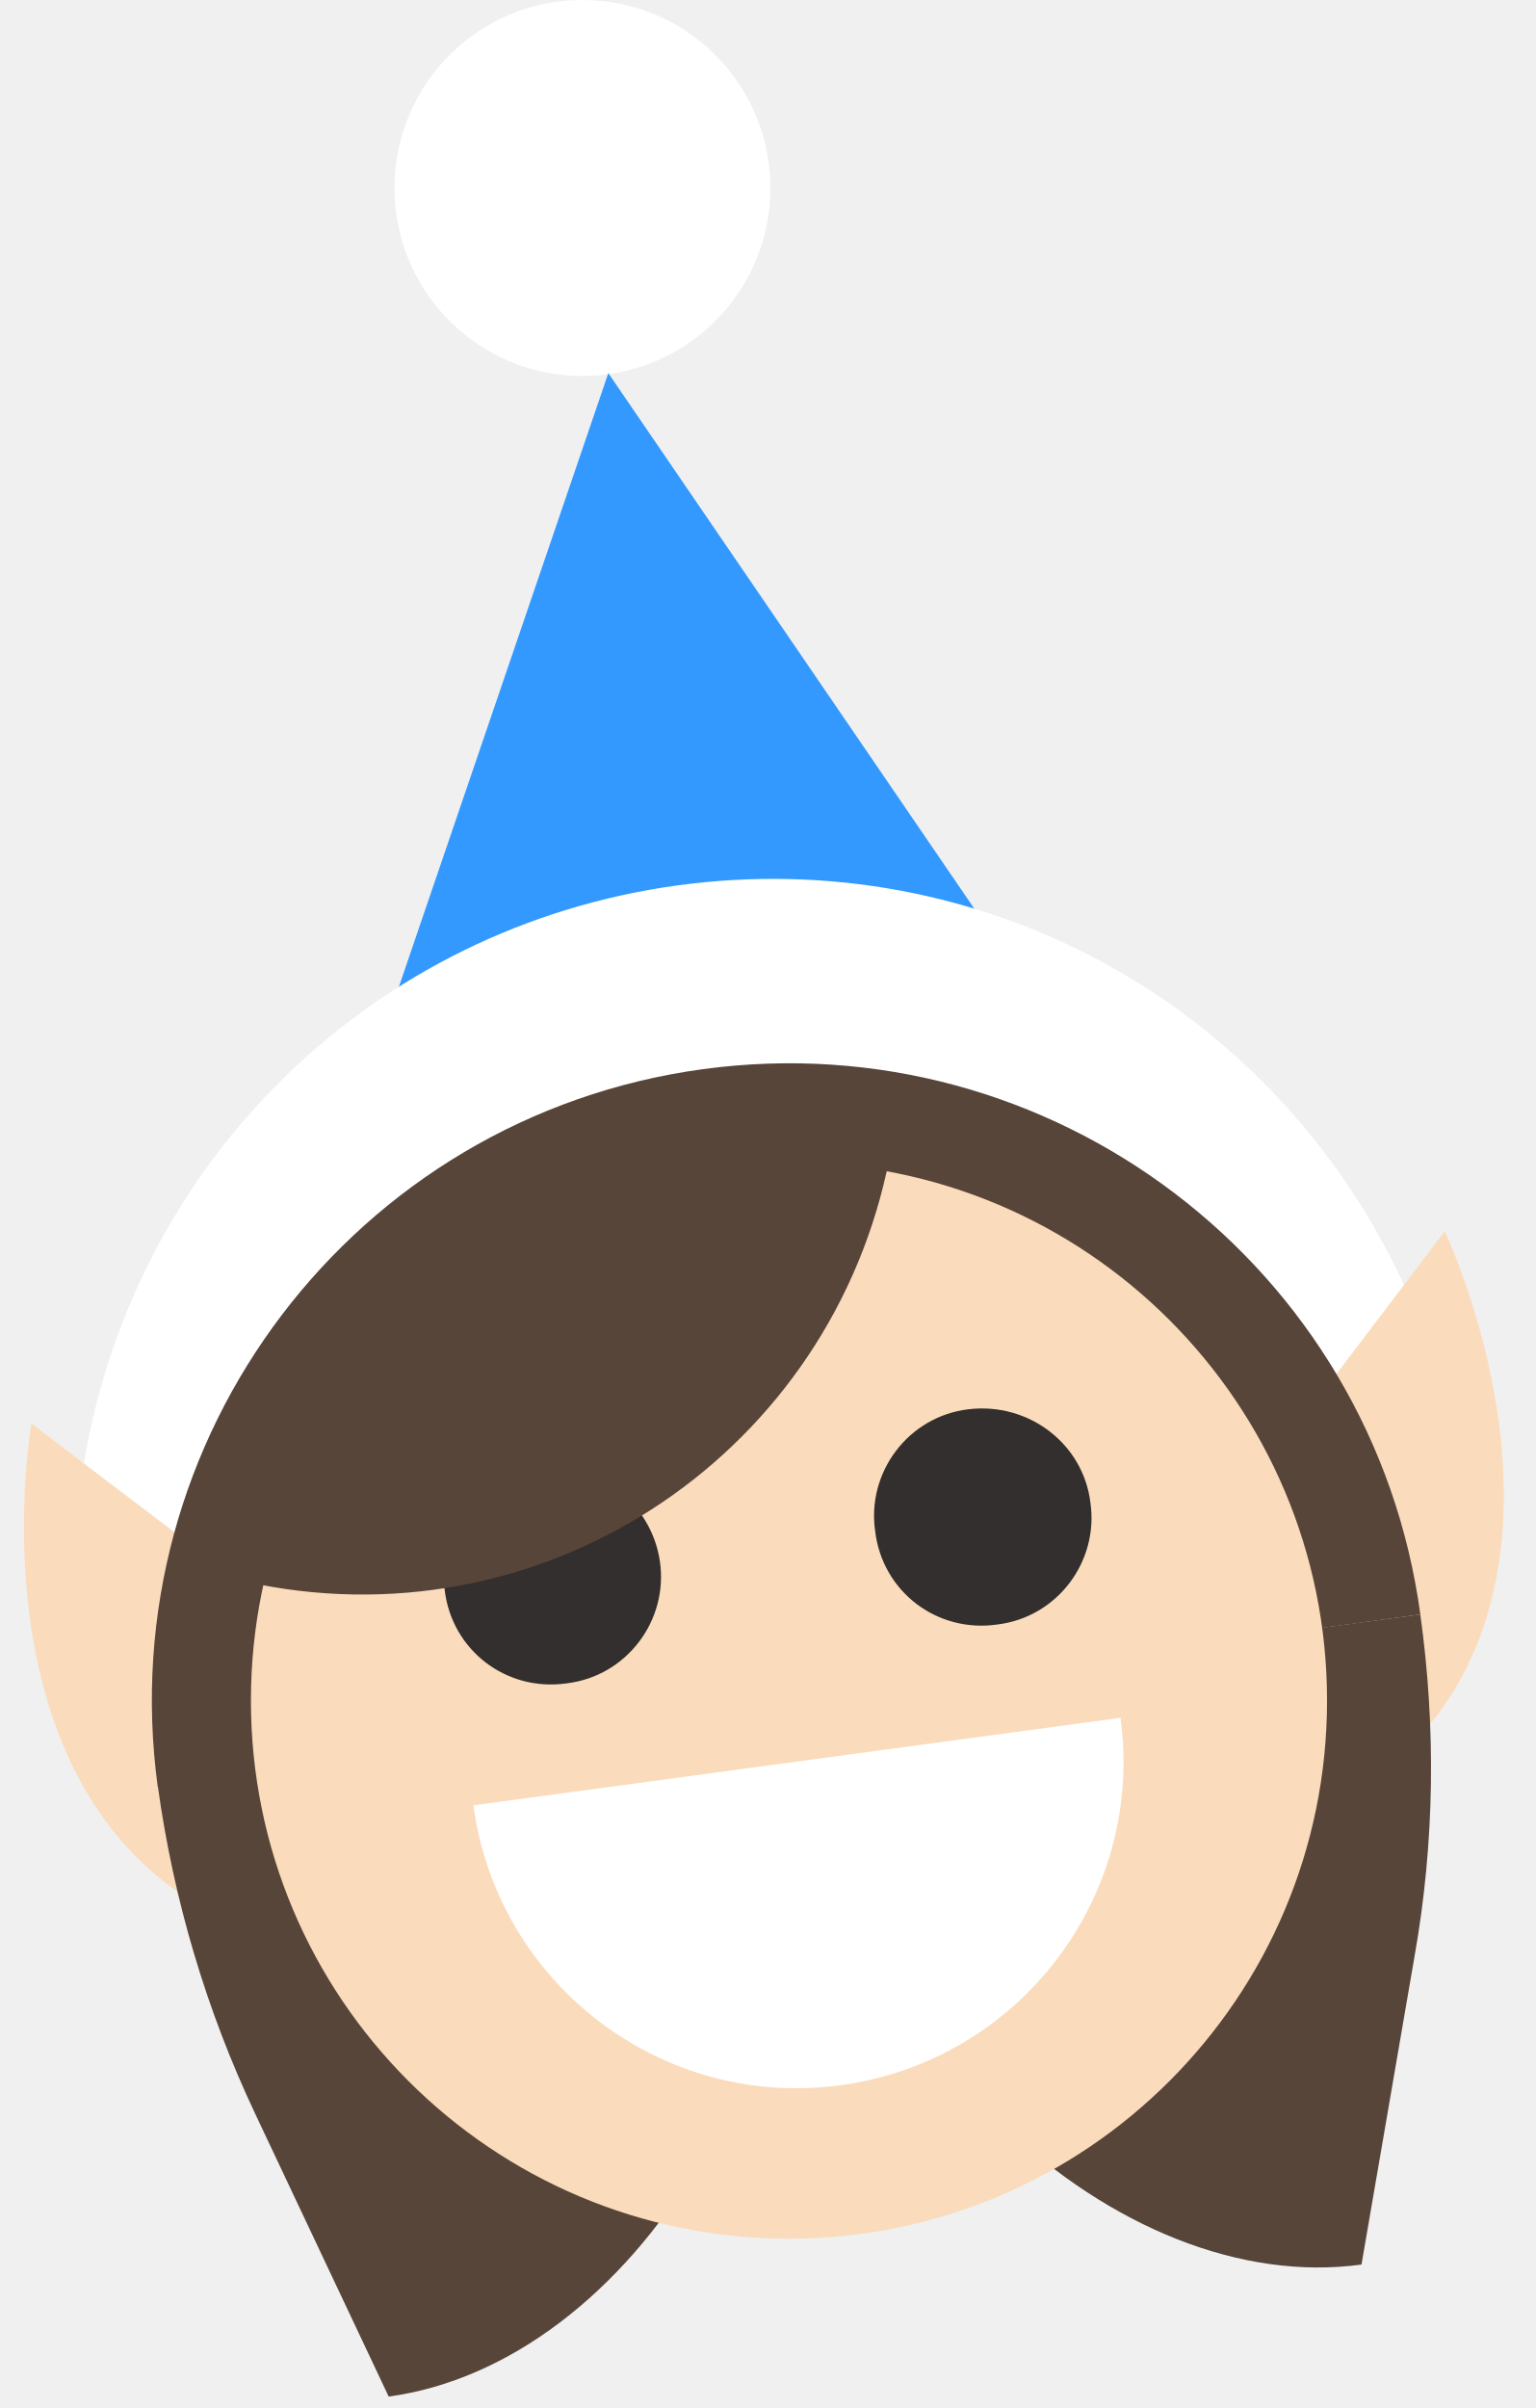
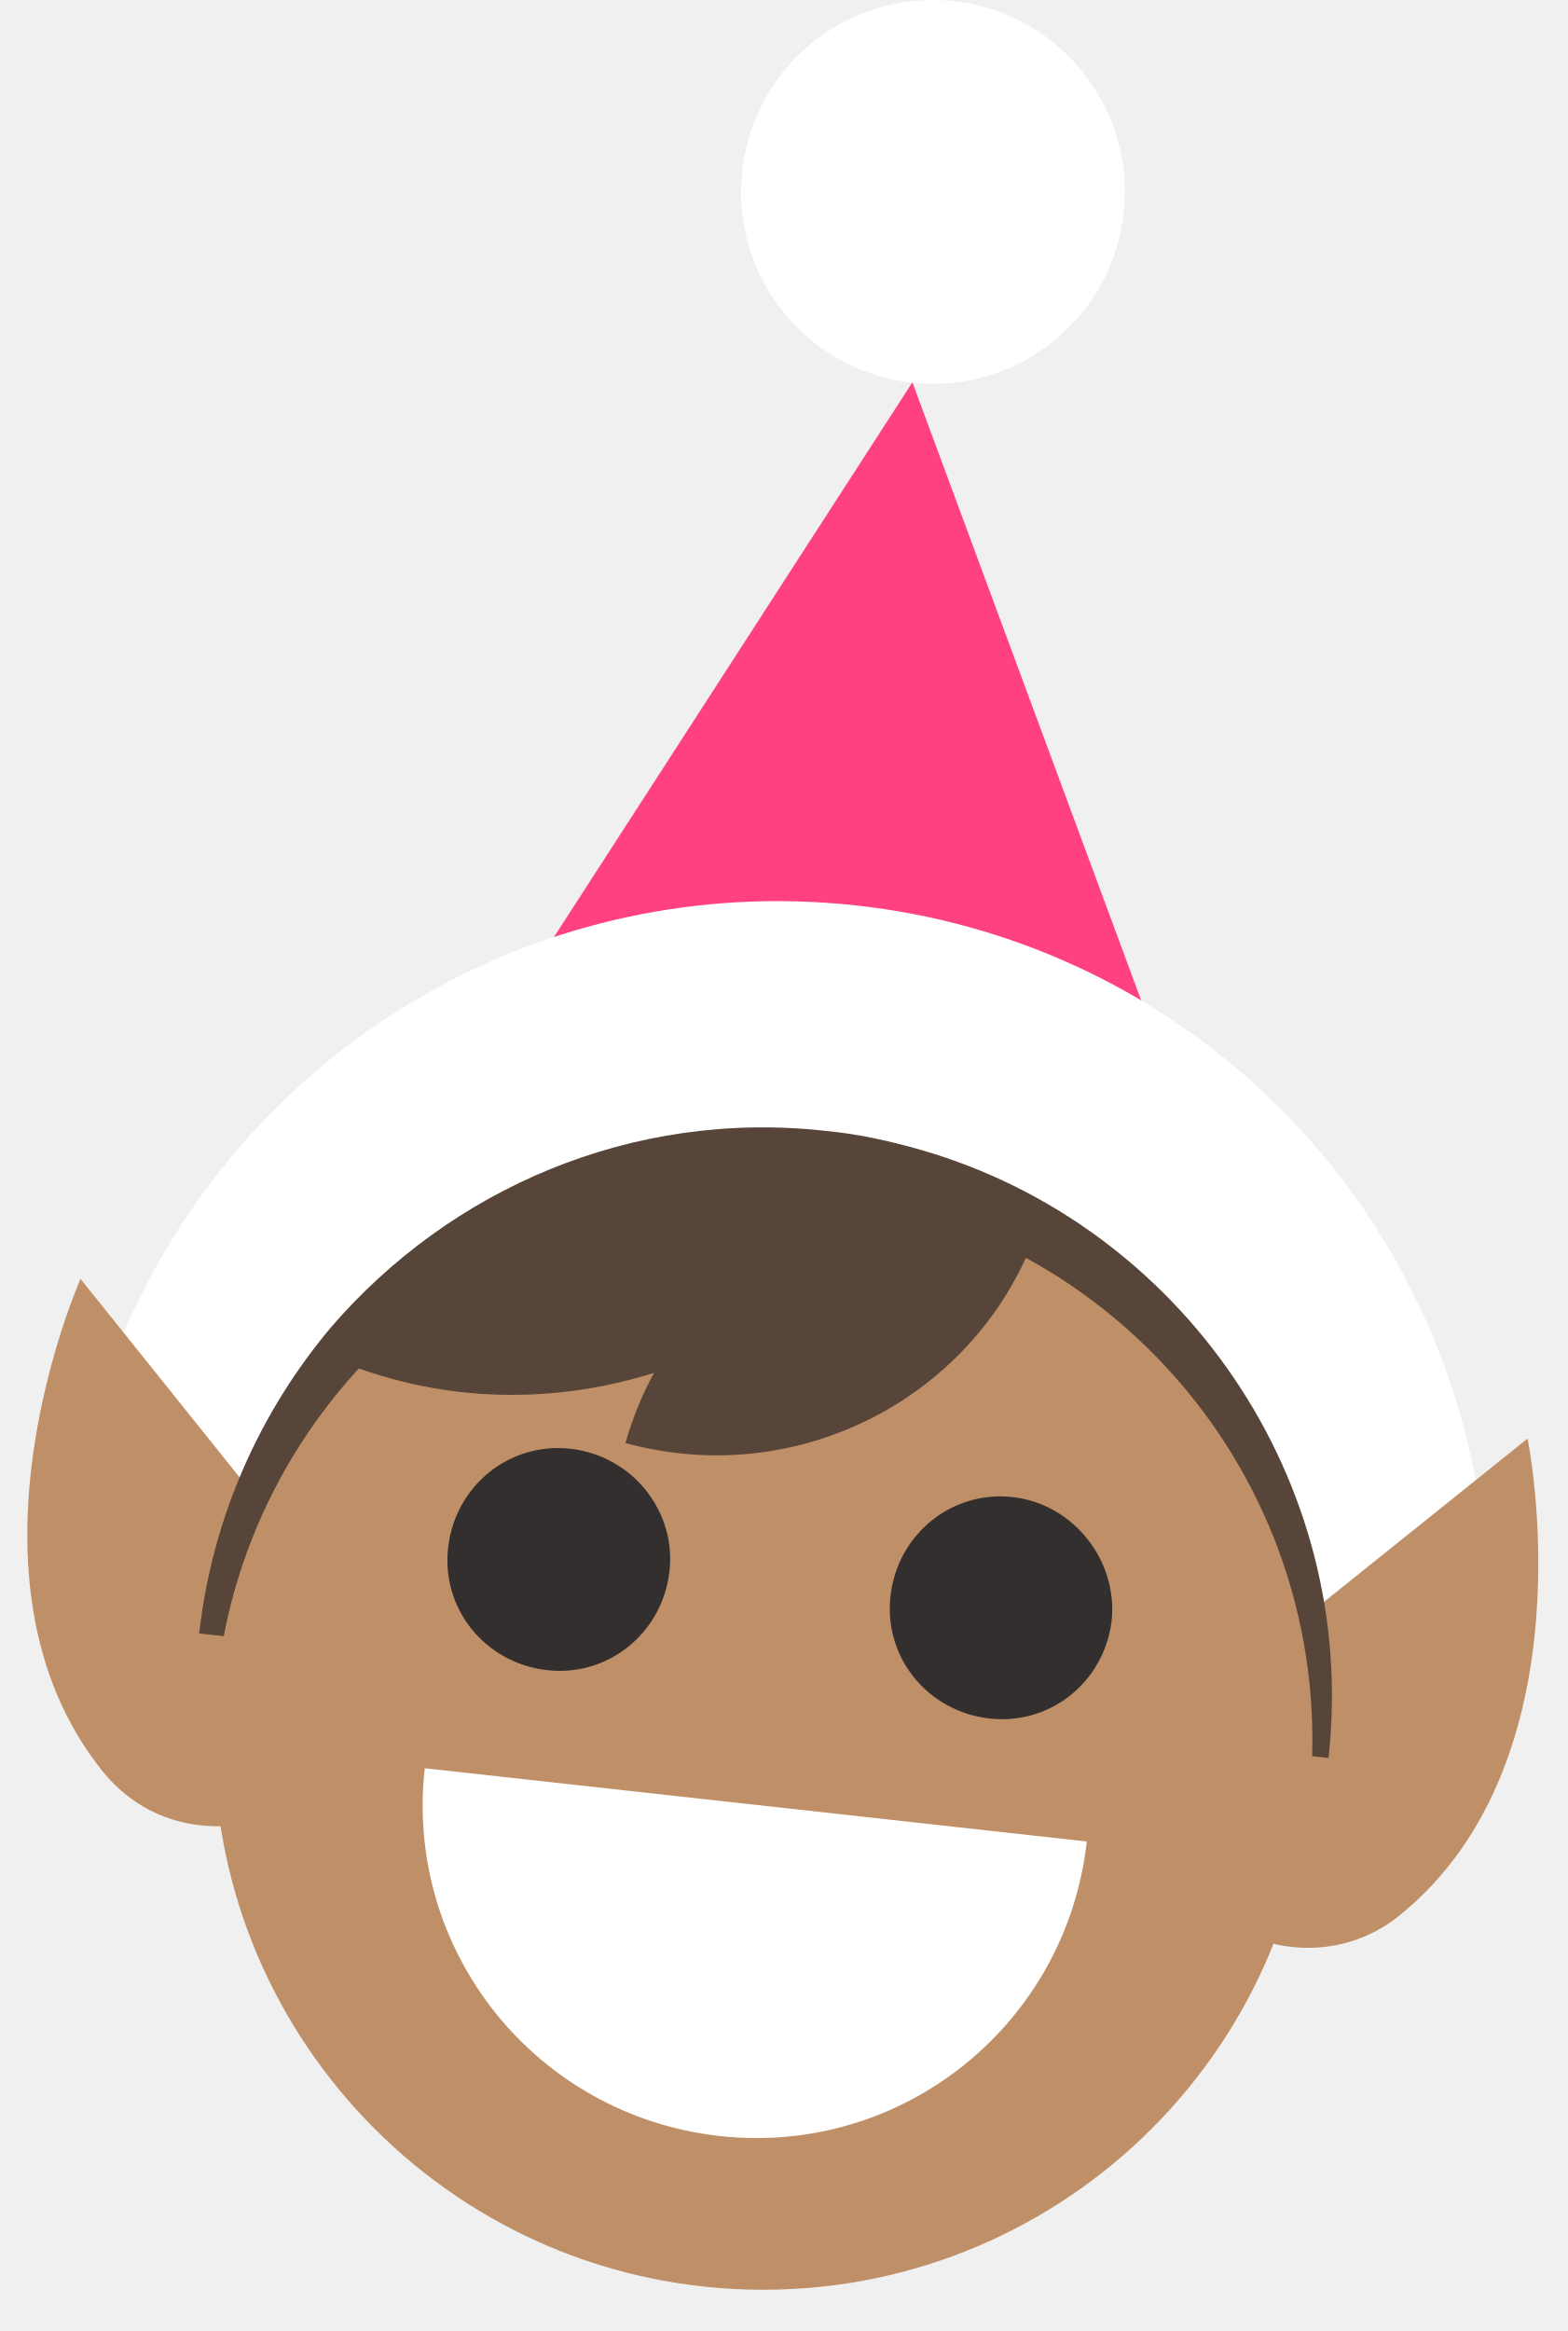
- <svg xmlns="http://www.w3.org/2000/svg" width="37" height="58" viewBox="0 0 37 58" fill="none">
-   <path d="M14.032 9.056C16.533 9.056 18.56 7.029 18.56 4.528C18.56 2.027 16.533 0 14.032 0C11.531 0 9.504 2.027 9.504 4.528C9.504 7.029 11.531 9.056 14.032 9.056Z" fill="white" />
-   <path d="M31.005 32.907L14.655 8.987L5.287 36.433L31.005 32.907Z" fill="#3399FF" />
-   <path d="M30.831 36.191C29.241 36.398 27.616 35.568 26.89 34.047C25.162 30.383 21.36 28.309 17.35 28.863C13.341 29.416 10.229 32.457 9.538 36.432C9.193 38.507 7.222 39.889 5.148 39.544C3.074 39.198 1.692 37.227 2.037 35.154C3.282 27.895 9.02 22.329 16.313 21.327C23.641 20.325 30.624 24.161 33.769 30.833C34.668 32.734 33.838 35.015 31.937 35.879C31.592 36.018 31.211 36.121 30.831 36.191Z" fill="white" />
-   <path d="M34.804 29.657L29.136 37.124C28.617 37.815 28.34 38.714 28.479 39.681C28.721 41.548 30.449 42.862 32.35 42.62C33.283 42.481 34.078 41.997 34.632 41.306C38.123 36.605 34.804 29.657 34.804 29.657Z" fill="#FADCBC" />
-   <path d="M8.223 39.958L0.757 34.289C0.757 34.289 -0.591 41.894 4.075 45.419C4.767 45.938 5.665 46.215 6.633 46.076C8.5 45.834 9.813 44.106 9.571 42.205C9.399 41.306 8.915 40.511 8.223 39.958Z" fill="#FADCBC" />
-   <path d="M19.008 40.926C20.148 49.326 26.993 55.34 32.8 54.545L34.079 47.114C34.563 44.383 34.597 41.617 34.217 38.887L19.008 40.926Z" fill="#584539" />
-   <path d="M19.008 40.926C20.149 49.325 15.171 56.93 9.364 57.725L6.149 50.916C4.974 48.427 4.179 45.765 3.799 43L19.008 40.926Z" fill="#584539" />
-   <path d="M3.8 43.035C2.659 34.636 8.535 26.893 16.935 25.752C25.335 24.611 33.078 30.488 34.218 38.887L3.8 43.035Z" fill="#584539" />
-   <path d="M19.007 53.923C26.166 53.923 31.97 48.119 31.97 40.96C31.97 33.801 26.166 27.998 19.007 27.998C11.848 27.998 6.045 33.801 6.045 40.96C6.045 48.119 11.848 53.923 19.007 53.923Z" fill="#FADCBC" />
-   <path d="M15.898 37.608C16.105 39.025 15.103 40.373 13.651 40.546C12.199 40.754 10.886 39.751 10.713 38.299C10.505 36.882 11.508 35.534 12.96 35.361C14.377 35.188 15.69 36.191 15.898 37.608Z" fill="#332F2E" />
-   <path d="M26.269 36.191C26.476 37.608 25.474 38.956 24.022 39.129C22.57 39.337 21.257 38.334 21.084 36.882C20.876 35.465 21.879 34.117 23.331 33.944C24.782 33.771 26.096 34.774 26.269 36.191Z" fill="#332F2E" />
-   <path d="M26.994 41.376C27.581 45.662 24.574 49.637 20.253 50.225C15.967 50.813 11.992 47.805 11.404 43.484L26.994 41.376Z" fill="white" />
-   <path d="M21.428 27.895C14.376 26.547 7.601 31.144 6.219 38.161C13.27 39.544 20.045 34.946 21.428 27.895Z" fill="#584539" />
+ <svg xmlns="http://www.w3.org/2000/svg" width="37" height="55" viewBox="0 0 37 55" fill="none">
+   <path d="M22.017 9.056C24.517 9.056 26.545 7.029 26.545 4.528C26.545 2.027 24.517 0 22.017 0C19.516 0 17.488 2.027 17.488 4.528C17.488 7.029 19.516 9.056 22.017 9.056Z" fill="white" />
+   <path d="M31.591 36.191L21.532 9.021L5.805 33.356L31.591 36.191Z" fill="#FF4081" />
+   <path d="M30.659 39.336C29.034 39.163 27.686 37.953 27.34 36.294C26.58 32.354 23.365 29.381 19.355 28.932C15.346 28.482 11.578 30.66 9.953 34.358C9.124 36.294 6.877 37.158 4.941 36.329C3.005 35.499 2.141 33.252 2.971 31.317C5.944 24.576 12.857 20.567 20.185 21.362C27.513 22.157 33.389 27.584 34.806 34.808C35.221 36.882 33.873 38.852 31.799 39.267C31.419 39.371 31.039 39.371 30.659 39.336Z" fill="white" />
+   <path d="M36.05 33.943L28.722 39.82C28.031 40.373 27.547 41.168 27.443 42.136C27.235 44.037 28.584 45.73 30.485 45.938C31.418 46.042 32.317 45.765 33.008 45.212C37.605 41.513 36.05 33.943 36.05 33.943Z" fill="#BF8F68" />
+   <path d="M7.777 37.504L1.901 30.176C1.901 30.176 -1.245 37.227 2.419 41.79C2.972 42.481 3.767 42.965 4.735 43.069C6.636 43.276 8.33 41.928 8.537 40.027C8.607 39.094 8.33 38.195 7.777 37.504Z" fill="#BF8F68" />
+   <path d="M31.352 41.48L4.701 38.542C5.012 35.776 6.153 33.288 7.812 31.317C10.612 28.068 14.898 26.167 19.496 26.685C20.256 26.754 21.017 26.927 21.742 27.135C27.861 28.898 32.078 34.912 31.352 41.48Z" fill="#584539" />
+   <path d="M18.009 54.027C25.168 54.027 30.972 48.224 30.972 41.065C30.972 33.906 25.168 28.102 18.009 28.102C10.85 28.102 5.047 33.906 5.047 41.065C5.047 48.224 10.85 54.027 18.009 54.027Z" fill="#BF8F68" />
+   <path d="M15.797 37.089C15.624 38.541 14.345 39.578 12.893 39.405C11.442 39.233 10.405 37.953 10.577 36.502C10.75 35.05 12.029 34.013 13.481 34.186C14.933 34.359 15.97 35.672 15.797 37.089Z" fill="#332F2E" />
+   <path d="M26.236 38.23C26.064 39.682 24.785 40.719 23.333 40.546C21.881 40.373 20.844 39.094 21.017 37.642C21.19 36.191 22.469 35.154 23.92 35.326C25.338 35.499 26.375 36.813 26.236 38.23Z" fill="#332F2E" />
+   <path d="M25.648 43.45C25.164 47.771 21.293 50.882 16.972 50.398C12.651 49.914 9.54 46.042 10.024 41.722L25.648 43.45Z" fill="white" />
+   <path d="M24.646 28.483C20.36 27.307 15.97 29.796 14.76 34.048C19.046 35.223 23.471 32.734 24.646 28.483Z" fill="#584539" />
+   <path d="M21.707 27.134C21.5 27.549 21.258 27.929 20.982 28.309C19.599 30.28 17.628 31.663 15.451 32.388C12.928 33.183 10.128 33.114 7.535 31.904C7.604 31.732 7.708 31.524 7.812 31.351C10.612 28.102 14.898 26.201 19.495 26.72C20.256 26.789 20.982 26.927 21.707 27.134Z" fill="#584539" />
</svg>
